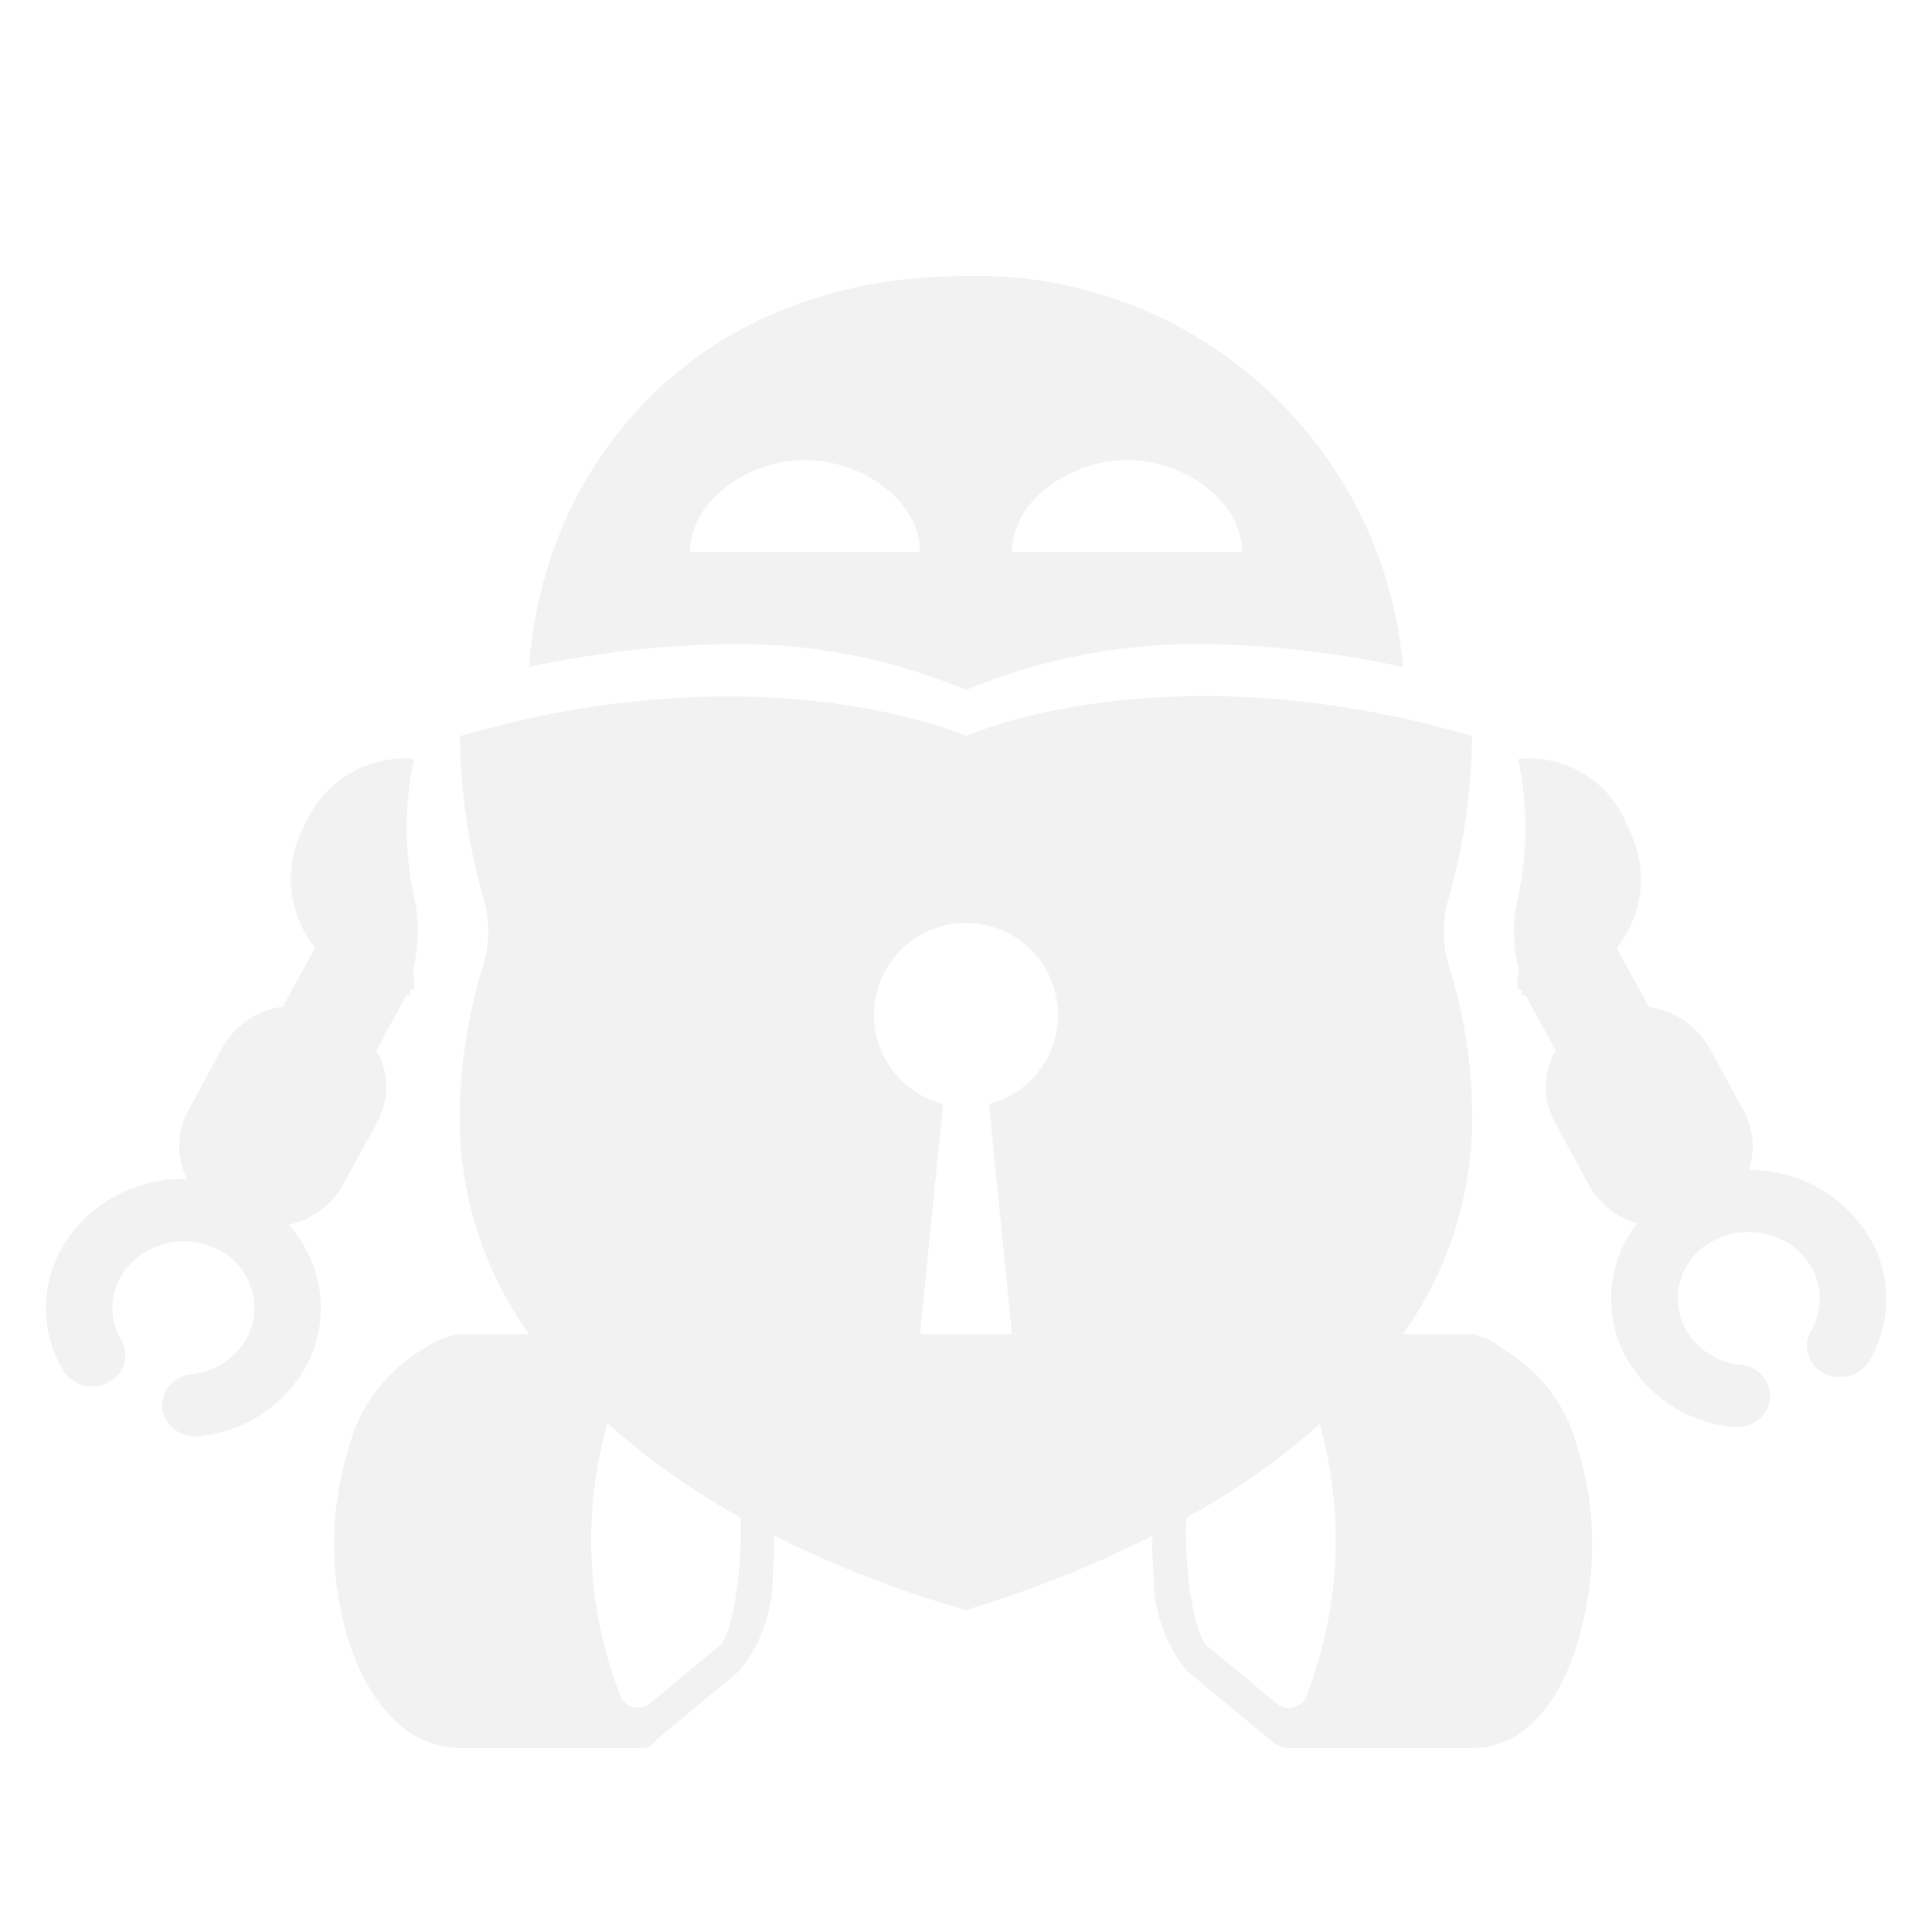
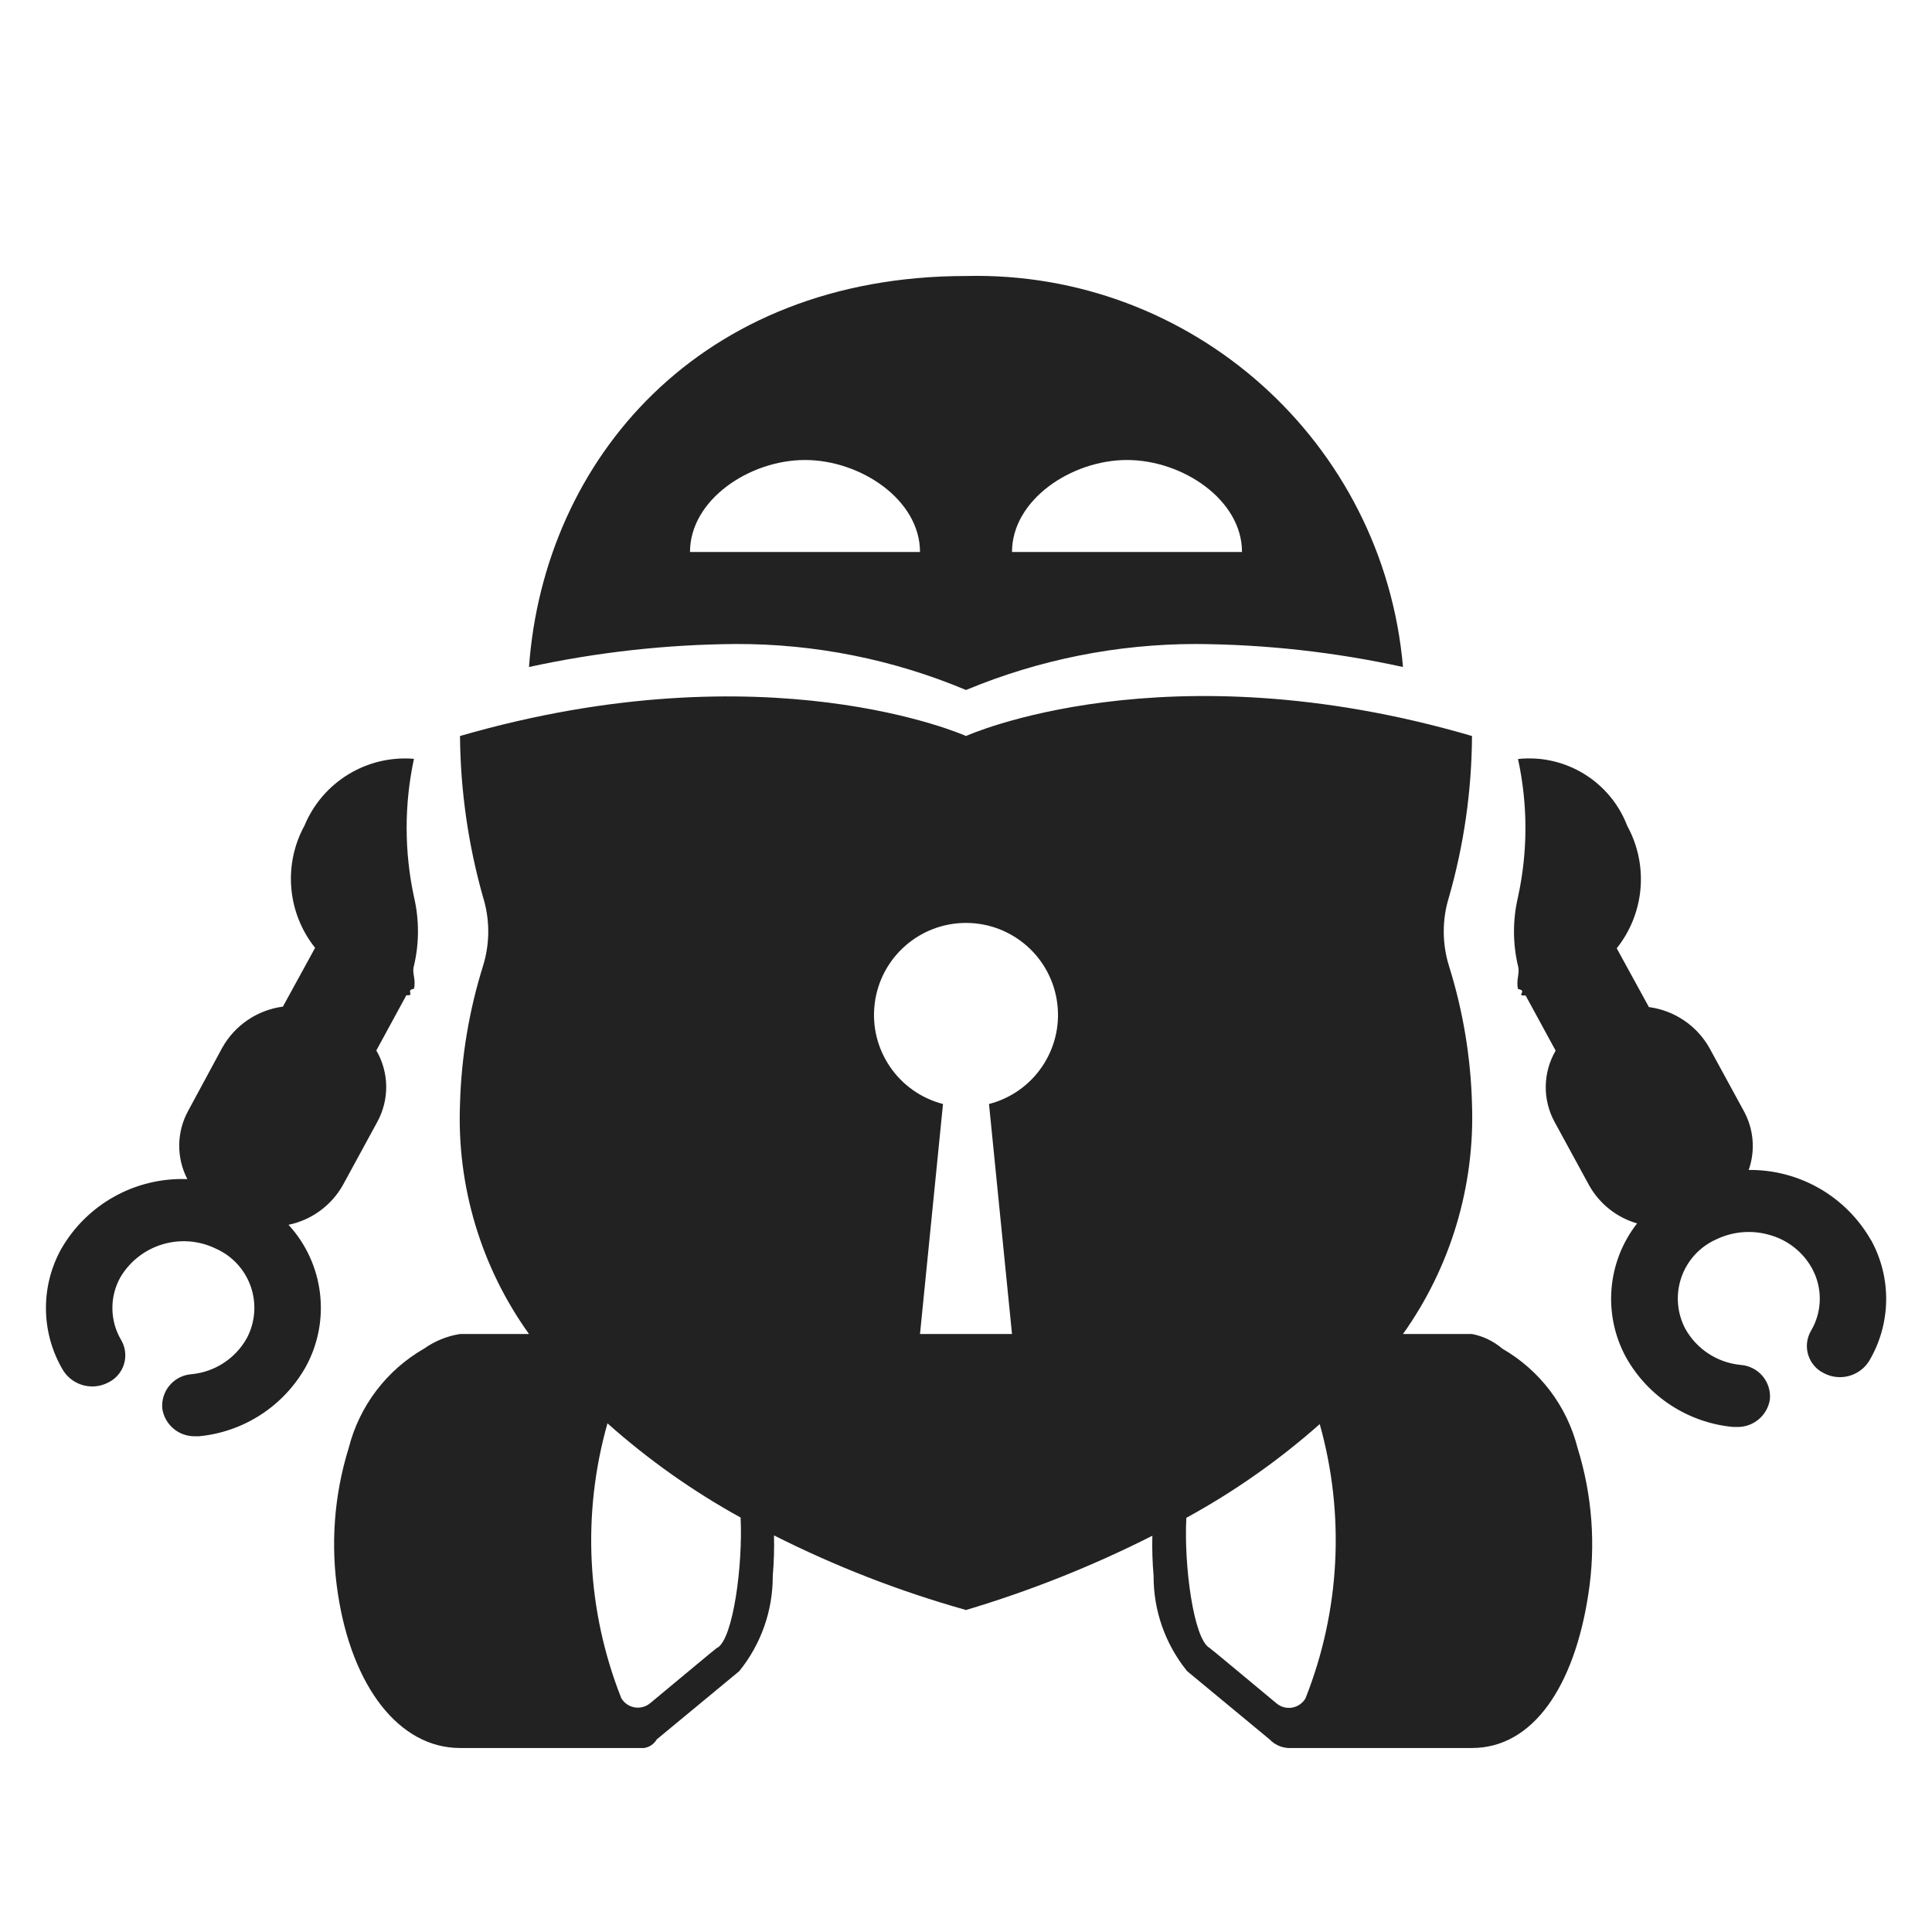
<svg xmlns="http://www.w3.org/2000/svg" height="16" viewBox="0 0 42 42" width="16">
-   <style id="current-color-scheme" type="text/css">
- 		.ColorScheme-Text {
- 		color:#232629;
- 		}
- 	</style>
-   <path d="m32.66 29.319a1.432 1.432 0 0 0 -.66-.319h-1.5a8.125 8.125 0 0 0 1.5-5 11.027 11.027 0 0 0 -.5-3 2.519 2.519 0 0 1 0-1.5 12.987 12.987 0 0 0 .5-3.5c-6.681-1.955-11 0-11 0s-4.313-1.936-11 0a13.272 13.272 0 0 0 .5 3.5 2.519 2.519 0 0 1 0 1.5 11.1 11.1 0 0 0 -.5 3 8.035 8.035 0 0 0 1.5 5h-1.5a1.868 1.868 0 0 0 -.783.319 3.477 3.477 0 0 0 -1.636 2.157 7.058 7.058 0 0 0 -.234 3.18c.307 2.008 1.329 3.344 2.653 3.344h4a.379.379 0 0 0 .277-.187l1.793-1.483a3.263 3.263 0 0 0 .729-2.074 7.857 7.857 0 0 0 .027-.878 23.166 23.166 0 0 0 4.174 1.622 24.4 24.4 0 0 0 4.051-1.614 7.848 7.848 0 0 0 .027.869 3.263 3.263 0 0 0 .729 2.074l1.793 1.484a.61.61 0 0 0 .4.187h4c1.324 0 2.223-1.336 2.529-3.343a7.057 7.057 0 0 0 -.234-3.18 3.477 3.477 0 0 0 -1.635-2.158zm-17.069 6.5c-.019.009-.936.775-1.458 1.208a.418.418 0 0 1 -.627-.111 9.322 9.322 0 0 1 -.3-5.974 15.843 15.843 0 0 0 2.894 2.048c.051 1.03-.161 2.644-.509 2.834zm6.409-6.819h-2l.5-5a2 2 0 1 1 1 0zm6.38 7.921a.418.418 0 0 1 -.627.111c-.522-.433-1.439-1.2-1.458-1.208-.348-.189-.56-1.8-.505-2.828a15.84 15.84 0 0 0 2.9-2.037 9.322 9.322 0 0 1 -.31 5.962zm-20.924-11.162.744-1.366a1.579 1.579 0 0 0 -.019-1.557l.653-1.2c.2.014-.03-.113.165-.14.051-.217-.051-.336 0-.5a3.269 3.269 0 0 0 0-1.5 7.151 7.151 0 0 1 0-3 2.366 2.366 0 0 0 -2.378 1.448 2.409 2.409 0 0 0 .229 2.661l-.7 1.278a1.779 1.779 0 0 0 -1.317.891l-.741 1.372a1.577 1.577 0 0 0 -.019 1.487 3.028 3.028 0 0 0 -2.746 1.525 2.648 2.648 0 0 0 .044 2.631.748.748 0 0 0 .981.266.656.656 0 0 0 .284-.92 1.37 1.37 0 0 1 -.023-1.361 1.6 1.6 0 0 1 2.079-.63 1.408 1.408 0 0 1 .672 1.95 1.546 1.546 0 0 1 -1.2.78.688.688 0 0 0 -.636.749.707.707 0 0 0 .717.6.789.789 0 0 0 .082 0 2.989 2.989 0 0 0 2.322-1.513 2.669 2.669 0 0 0 -.377-3.084 1.767 1.767 0 0 0 1.184-.867zm33.217 1.2a3.021 3.021 0 0 0 -2.658-1.525 1.574 1.574 0 0 0 -.107-1.283l-.745-1.367a1.779 1.779 0 0 0 -1.317-.891l-.7-1.278a2.409 2.409 0 0 0 .229-2.661 2.283 2.283 0 0 0 -2.375-1.454 7.039 7.039 0 0 1 0 3 3.272 3.272 0 0 0 0 1.5c.047.152-.047.3 0 .5.227.04-.069.156.165.14l.653 1.2a1.579 1.579 0 0 0 -.019 1.557l.745 1.367a1.753 1.753 0 0 0 1.045.832 2.66 2.66 0 0 0 -.238 2.916 2.989 2.989 0 0 0 2.326 1.509.79.79 0 0 0 .082 0 .707.707 0 0 0 .717-.6.688.688 0 0 0 -.636-.749 1.546 1.546 0 0 1 -1.2-.78 1.408 1.408 0 0 1 .672-1.95 1.628 1.628 0 0 1 1.179-.089 1.512 1.512 0 0 1 .9.719 1.37 1.37 0 0 1 -.023 1.361.656.656 0 0 0 .284.92.748.748 0 0 0 .981-.266 2.648 2.648 0 0 0 .04-2.633zm-19.673-11.959a13.013 13.013 0 0 1 5-1 21.6 21.6 0 0 1 4.5.5 9.312 9.312 0 0 0 -9.5-8.5c-5.794 0-9.176 4-9.5 8.5a21.858 21.858 0 0 1 4.5-.5 12.819 12.819 0 0 1 5 1zm3.5-5c1.209 0 2.5.866 2.5 2h-5c0-1.134 1.291-2 2.5-2zm-7 0c1.209 0 2.5.866 2.5 2h-5c0-1.134 1.291-2 2.5-2z" fill-rule="evenodd" style="fill:#f2f2f2;fill-opacity:1" class="ColorScheme-Text" fill="currentColor" />
+   <defs>
+     <style id="current-color-scheme" type="text/css">
+ 			.ColorScheme-Text {
+ 			color:#222222;
+ 			}
+ 		</style>
+   </defs>
+   <path d="m32.66 29.319a1.432 1.432 0 0 0 -.66-.319h-1.5a8.125 8.125 0 0 0 1.5-5 11.027 11.027 0 0 0 -.5-3 2.519 2.519 0 0 1 0-1.5 12.987 12.987 0 0 0 .5-3.5c-6.681-1.955-11 0-11 0s-4.313-1.936-11 0a13.272 13.272 0 0 0 .5 3.5 2.519 2.519 0 0 1 0 1.5 11.1 11.1 0 0 0 -.5 3 8.035 8.035 0 0 0 1.5 5h-1.5a1.868 1.868 0 0 0 -.783.319 3.477 3.477 0 0 0 -1.636 2.157 7.058 7.058 0 0 0 -.234 3.18c.307 2.008 1.329 3.344 2.653 3.344h4a.379.379 0 0 0 .277-.187l1.793-1.483a3.263 3.263 0 0 0 .729-2.074 7.857 7.857 0 0 0 .027-.878 23.166 23.166 0 0 0 4.174 1.622 24.4 24.4 0 0 0 4.051-1.614 7.848 7.848 0 0 0 .027.869 3.263 3.263 0 0 0 .729 2.074l1.793 1.484a.61.61 0 0 0 .4.187h4c1.324 0 2.223-1.336 2.529-3.343a7.057 7.057 0 0 0 -.234-3.18 3.477 3.477 0 0 0 -1.635-2.158zm-17.069 6.5c-.019.009-.936.775-1.458 1.208a.418.418 0 0 1 -.627-.111 9.322 9.322 0 0 1 -.3-5.974 15.843 15.843 0 0 0 2.894 2.048c.051 1.03-.161 2.644-.509 2.834zm6.409-6.819h-2l.5-5a2 2 0 1 1 1 0zm6.38 7.921a.418.418 0 0 1 -.627.111c-.522-.433-1.439-1.2-1.458-1.208-.348-.189-.56-1.8-.505-2.828a15.84 15.84 0 0 0 2.9-2.037 9.322 9.322 0 0 1 -.31 5.962zm-20.924-11.162.744-1.366a1.579 1.579 0 0 0 -.019-1.557l.653-1.2c.2.014-.03-.113.165-.14.051-.217-.051-.336 0-.5a3.269 3.269 0 0 0 0-1.5 7.151 7.151 0 0 1 0-3 2.366 2.366 0 0 0 -2.378 1.448 2.409 2.409 0 0 0 .229 2.661l-.7 1.278a1.779 1.779 0 0 0 -1.317.891l-.741 1.372a1.577 1.577 0 0 0 -.019 1.487 3.028 3.028 0 0 0 -2.746 1.525 2.648 2.648 0 0 0 .044 2.631.748.748 0 0 0 .981.266.656.656 0 0 0 .284-.92 1.37 1.37 0 0 1 -.023-1.361 1.6 1.6 0 0 1 2.079-.63 1.408 1.408 0 0 1 .672 1.95 1.546 1.546 0 0 1 -1.2.78.688.688 0 0 0 -.636.749.707.707 0 0 0 .717.6.789.789 0 0 0 .082 0 2.989 2.989 0 0 0 2.322-1.513 2.669 2.669 0 0 0 -.377-3.084 1.767 1.767 0 0 0 1.184-.867zm33.217 1.2a3.021 3.021 0 0 0 -2.658-1.525 1.574 1.574 0 0 0 -.107-1.283l-.745-1.367a1.779 1.779 0 0 0 -1.317-.891l-.7-1.278a2.409 2.409 0 0 0 .229-2.661 2.283 2.283 0 0 0 -2.375-1.454 7.039 7.039 0 0 1 0 3 3.272 3.272 0 0 0 0 1.5c.047.152-.047.3 0 .5.227.04-.069.156.165.14l.653 1.2a1.579 1.579 0 0 0 -.019 1.557l.745 1.367a1.753 1.753 0 0 0 1.045.832 2.66 2.66 0 0 0 -.238 2.916 2.989 2.989 0 0 0 2.326 1.509.79.79 0 0 0 .082 0 .707.707 0 0 0 .717-.6.688.688 0 0 0 -.636-.749 1.546 1.546 0 0 1 -1.2-.78 1.408 1.408 0 0 1 .672-1.95 1.628 1.628 0 0 1 1.179-.089 1.512 1.512 0 0 1 .9.719 1.37 1.37 0 0 1 -.023 1.361.656.656 0 0 0 .284.92.748.748 0 0 0 .981-.266 2.648 2.648 0 0 0 .04-2.633zm-19.673-11.959a13.013 13.013 0 0 1 5-1 21.6 21.6 0 0 1 4.5.5 9.312 9.312 0 0 0 -9.5-8.5c-5.794 0-9.176 4-9.5 8.5a21.858 21.858 0 0 1 4.5-.5 12.819 12.819 0 0 1 5 1zm3.5-5c1.209 0 2.5.866 2.5 2h-5c0-1.134 1.291-2 2.5-2zm-7 0c1.209 0 2.5.866 2.5 2h-5c0-1.134 1.291-2 2.5-2z" fill-rule="evenodd" class="ColorScheme-Text" fill="currentColor" />
</svg>
